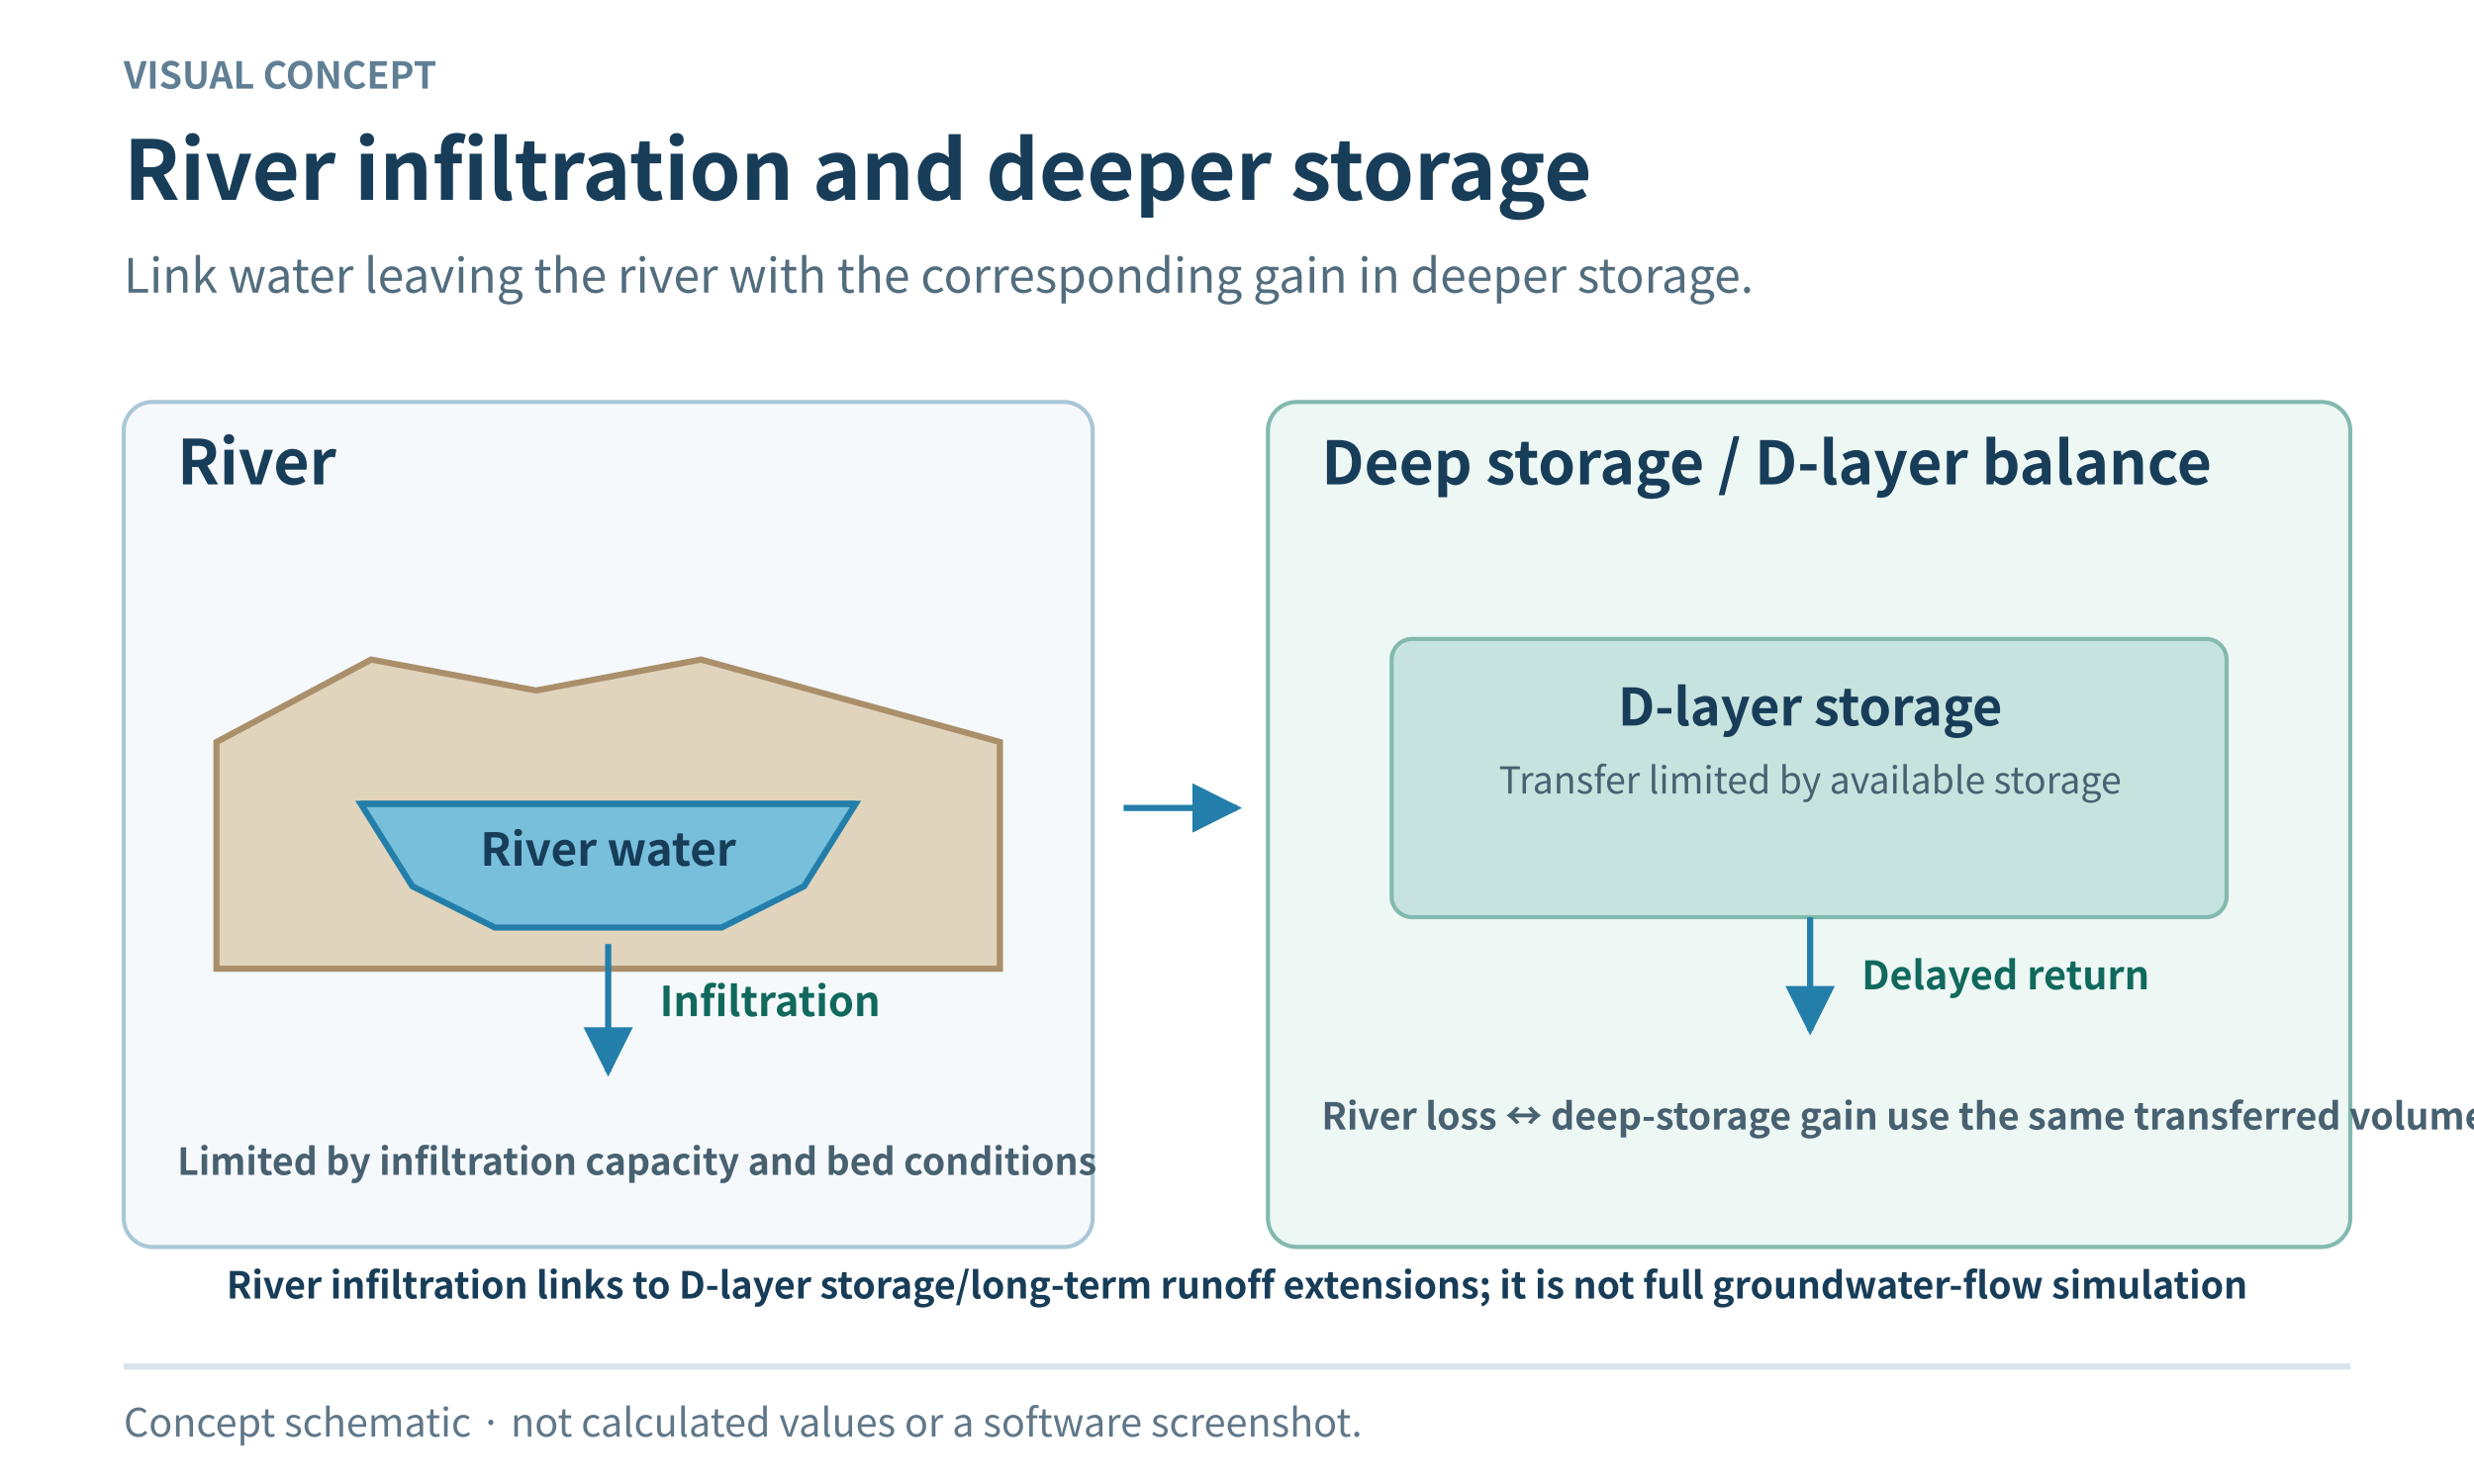
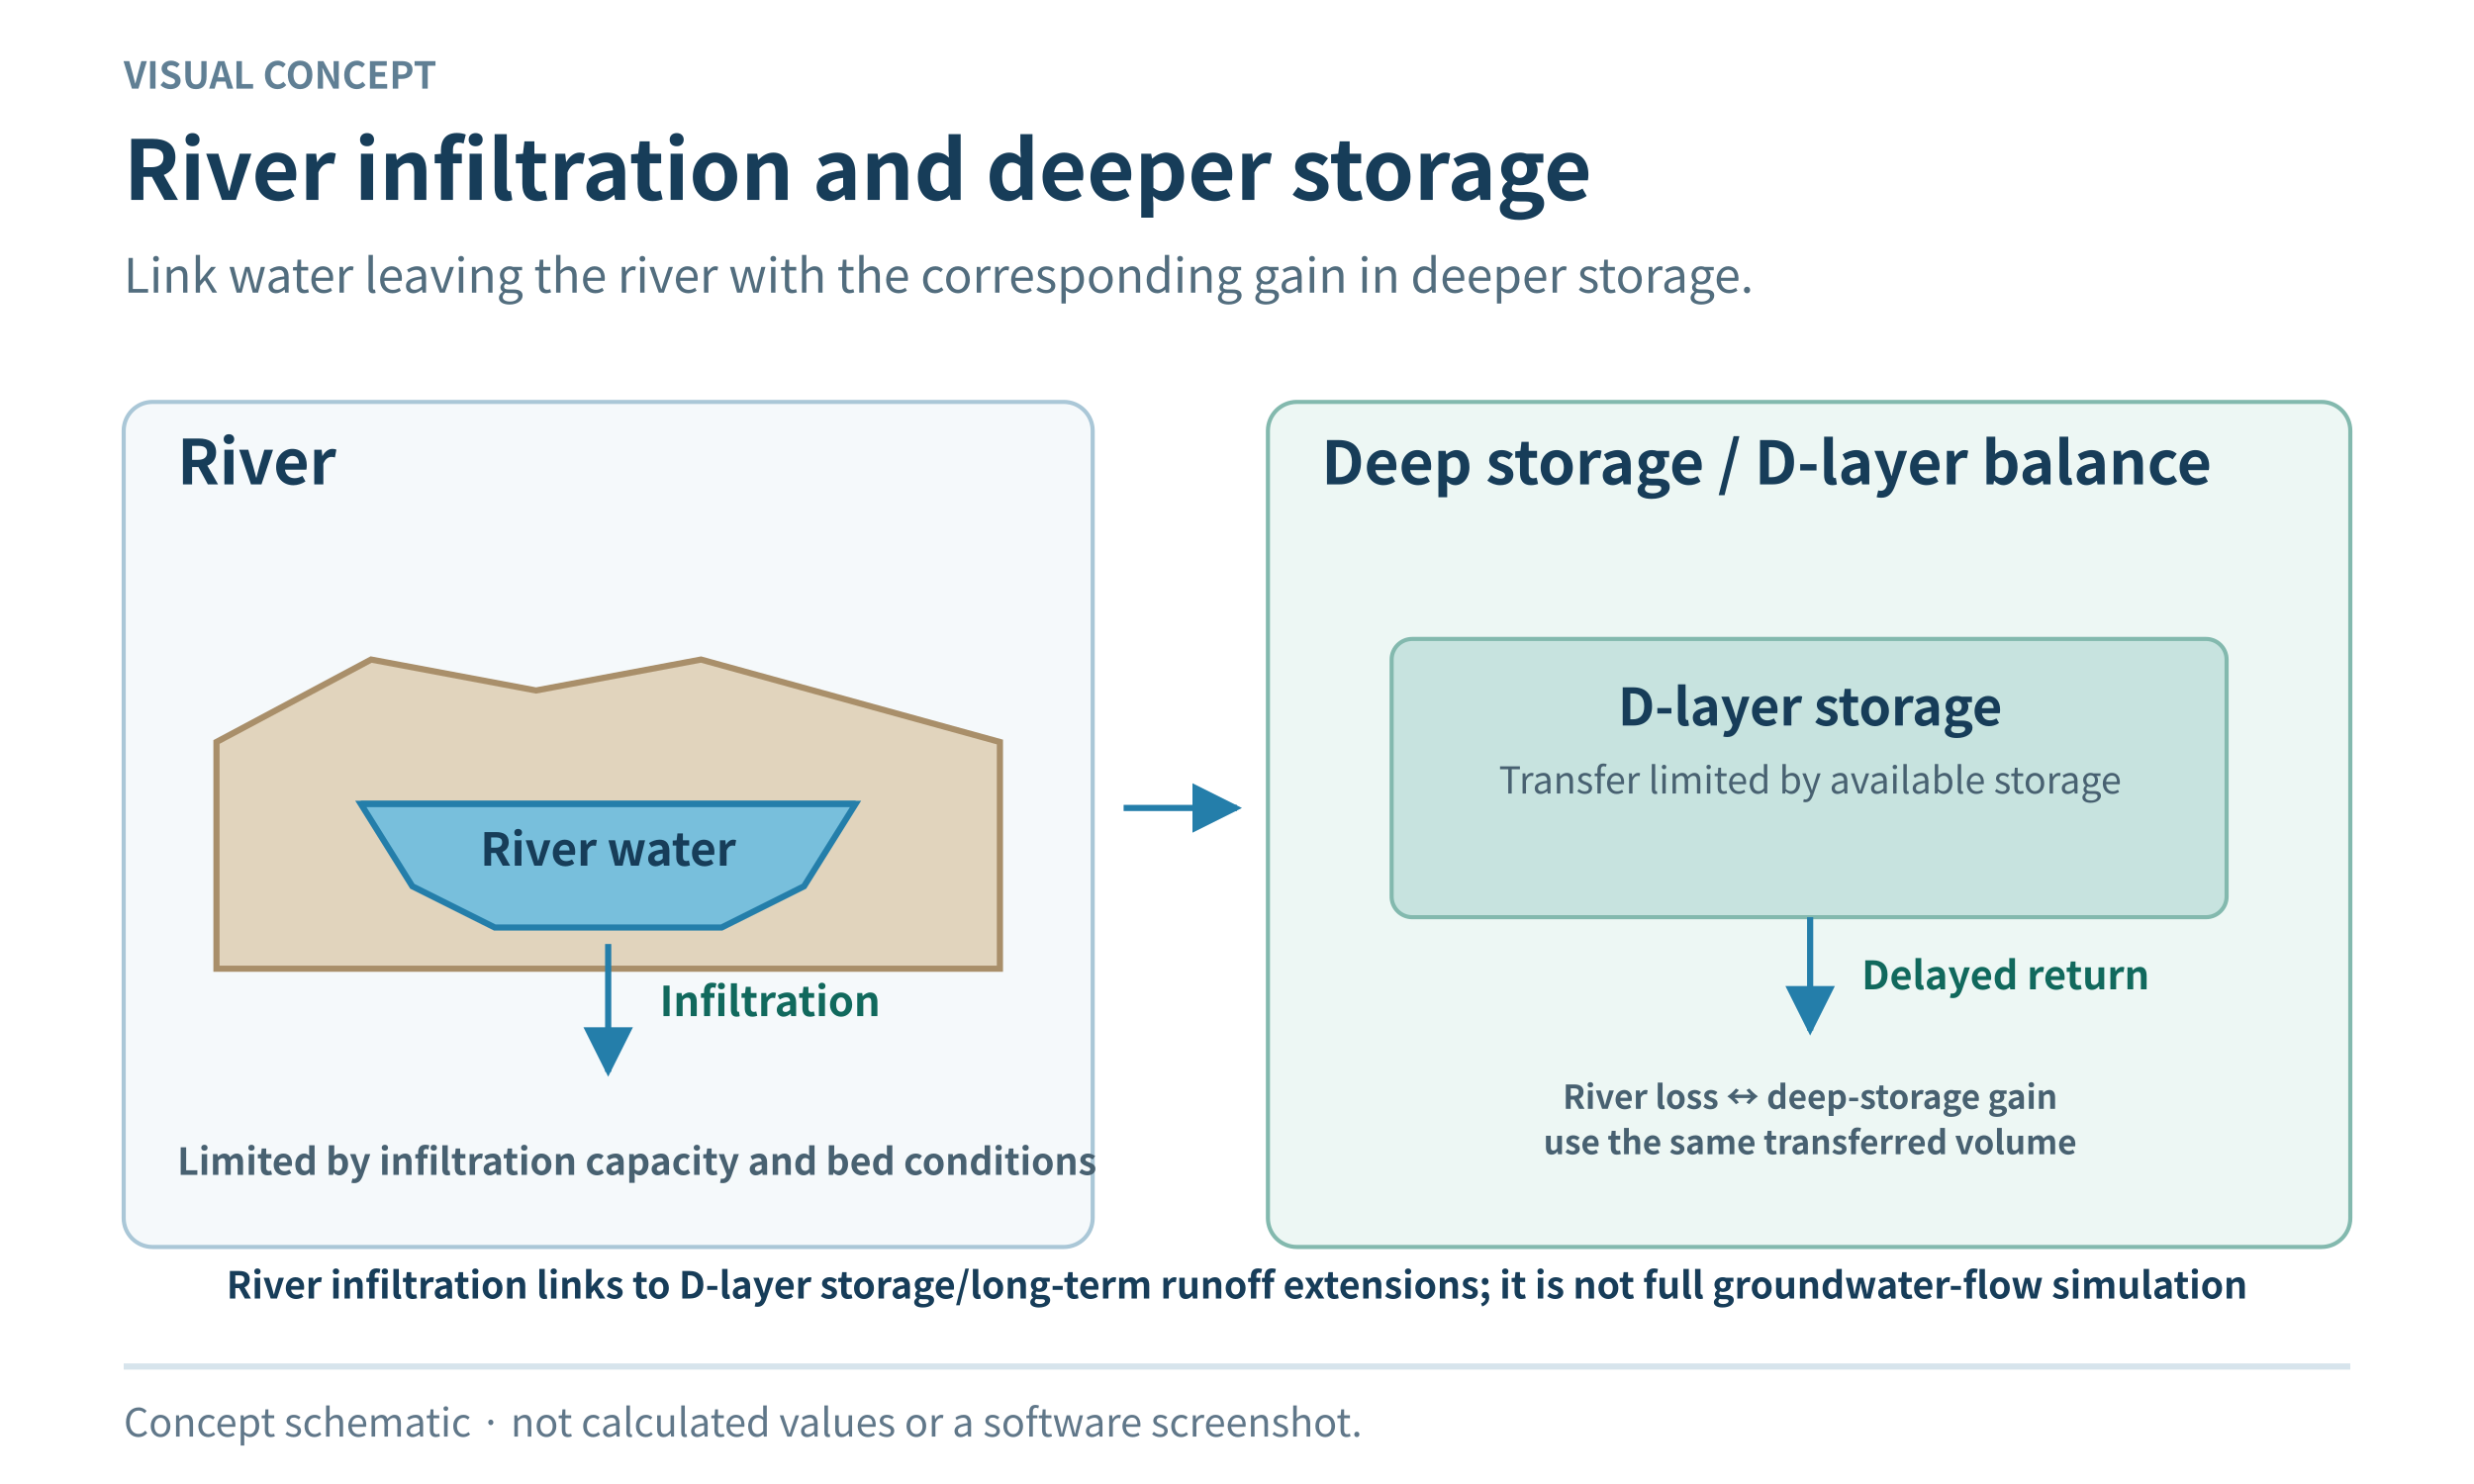
<svg xmlns="http://www.w3.org/2000/svg" width="1200" height="720" viewBox="0 0 1200 720" role="img" aria-labelledby="title desc">
  <defs>
    <marker id="arrow" viewBox="0 0 10 10" refX="9" refY="5" markerWidth="8" markerHeight="8" orient="auto-start-reverse">
      <path d="M0 0 10 5 0 10Z" fill="#247eaa" />
    </marker>
  </defs>
  <rect width="1200" height="720" fill="#fff" />
  <g font-family="Noto Sans CJK KR,Noto Sans KR,Malgun Gothic,Arial,sans-serif">
    <text x="60" y="43" font-size="18" font-weight="600" fill="#607f94">VISUAL CONCEPT</text>
    <text x="60" y="97" font-size="40" font-weight="700" fill="#173d59">River infiltration and deeper storage</text>
    <text x="60" y="142" font-size="23" fill="#526d7e">Link water leaving the river with the corresponding gain in deeper storage.</text>
    <rect x="60" y="195" width="470" height="410" rx="14" fill="#f5f9fb" stroke="#aac7d7" stroke-width="2" />
    <text x="86" y="235" font-size="30" font-weight="700" fill="#173d59">River</text>
    <path d="M105 360 L180 320 L260 335 L340 320 L485 360 L485 470 L105 470Z" fill="#e1d4bd" stroke="#a98f6a" stroke-width="3" />
    <path d="M175 390 H415 L390 430 L350 450 L240 450 L200 430Z" fill="#78bfdc" stroke="#247eaa" stroke-width="3" />
    <line x1="175" y1="390" x2="415" y2="390" stroke="#247eaa" stroke-width="3" />
    <text x="295" y="420" text-anchor="middle" font-size="22" font-weight="700" fill="#173d59">River water</text>
    <path d="M295 458V520" fill="none" stroke="#247eaa" stroke-width="3" marker-end="url(#arrow)" />
    <text x="320" y="493" font-size="20" font-weight="700" fill="#11695d">Infiltration</text>
    <text x="86" y="570" font-size="18" font-weight="600" fill="#486171">Limited by infiltration capacity and bed conditions</text>
    <line x1="545" y1="392" x2="600" y2="392" stroke="#247eaa" stroke-width="3" marker-end="url(#arrow)" />
    <rect x="615" y="195" width="525" height="410" rx="14" fill="#edf7f4" stroke="#83b9ae" stroke-width="2" />
    <text x="641" y="235" font-size="29" font-weight="700" fill="#173d59">Deep storage / D-layer balance</text>
    <rect x="675" y="310" width="405" height="135" rx="10" fill="#c7e3df" stroke="#83b9ae" stroke-width="2" />
    <text x="878" y="352" text-anchor="middle" font-size="25" font-weight="700" fill="#173d59">D-layer storage</text>
    <text x="878" y="385" text-anchor="middle" font-size="18" fill="#486171">Transfer limited by available storage</text>
    <path d="M878 445V500" fill="none" stroke="#247eaa" stroke-width="3" marker-end="url(#arrow)" />
    <text x="903" y="480" font-size="19" font-weight="700" fill="#11695d">Delayed return</text>
-     <text x="641" y="548" font-size="18" font-weight="600" fill="#486171">River loss ↔ deep-storage gain use the same transferred volume</text>
+     <text x="878" y="538" text-anchor="middle" font-size="16" font-weight="600" fill="#486171">River loss ↔ deep-storage gain</text>
+     <text x="878" y="560" text-anchor="middle" font-size="16" font-weight="600" fill="#486171">use the same transferred volume</text>
    <text x="600" y="630" text-anchor="middle" font-size="18" font-weight="600" fill="#173d59">River infiltration links to D-layer storage/long-term runoff extensions; it is not full groundwater-flow simulation</text>
    <line x1="60" y1="663" x2="1140" y2="663" stroke="#d7e4ec" stroke-width="3" />
    <text x="60" y="697" font-size="19" fill="#607789">Concept schematic · not calculated values or a software screenshot.</text>
  </g>
</svg>
